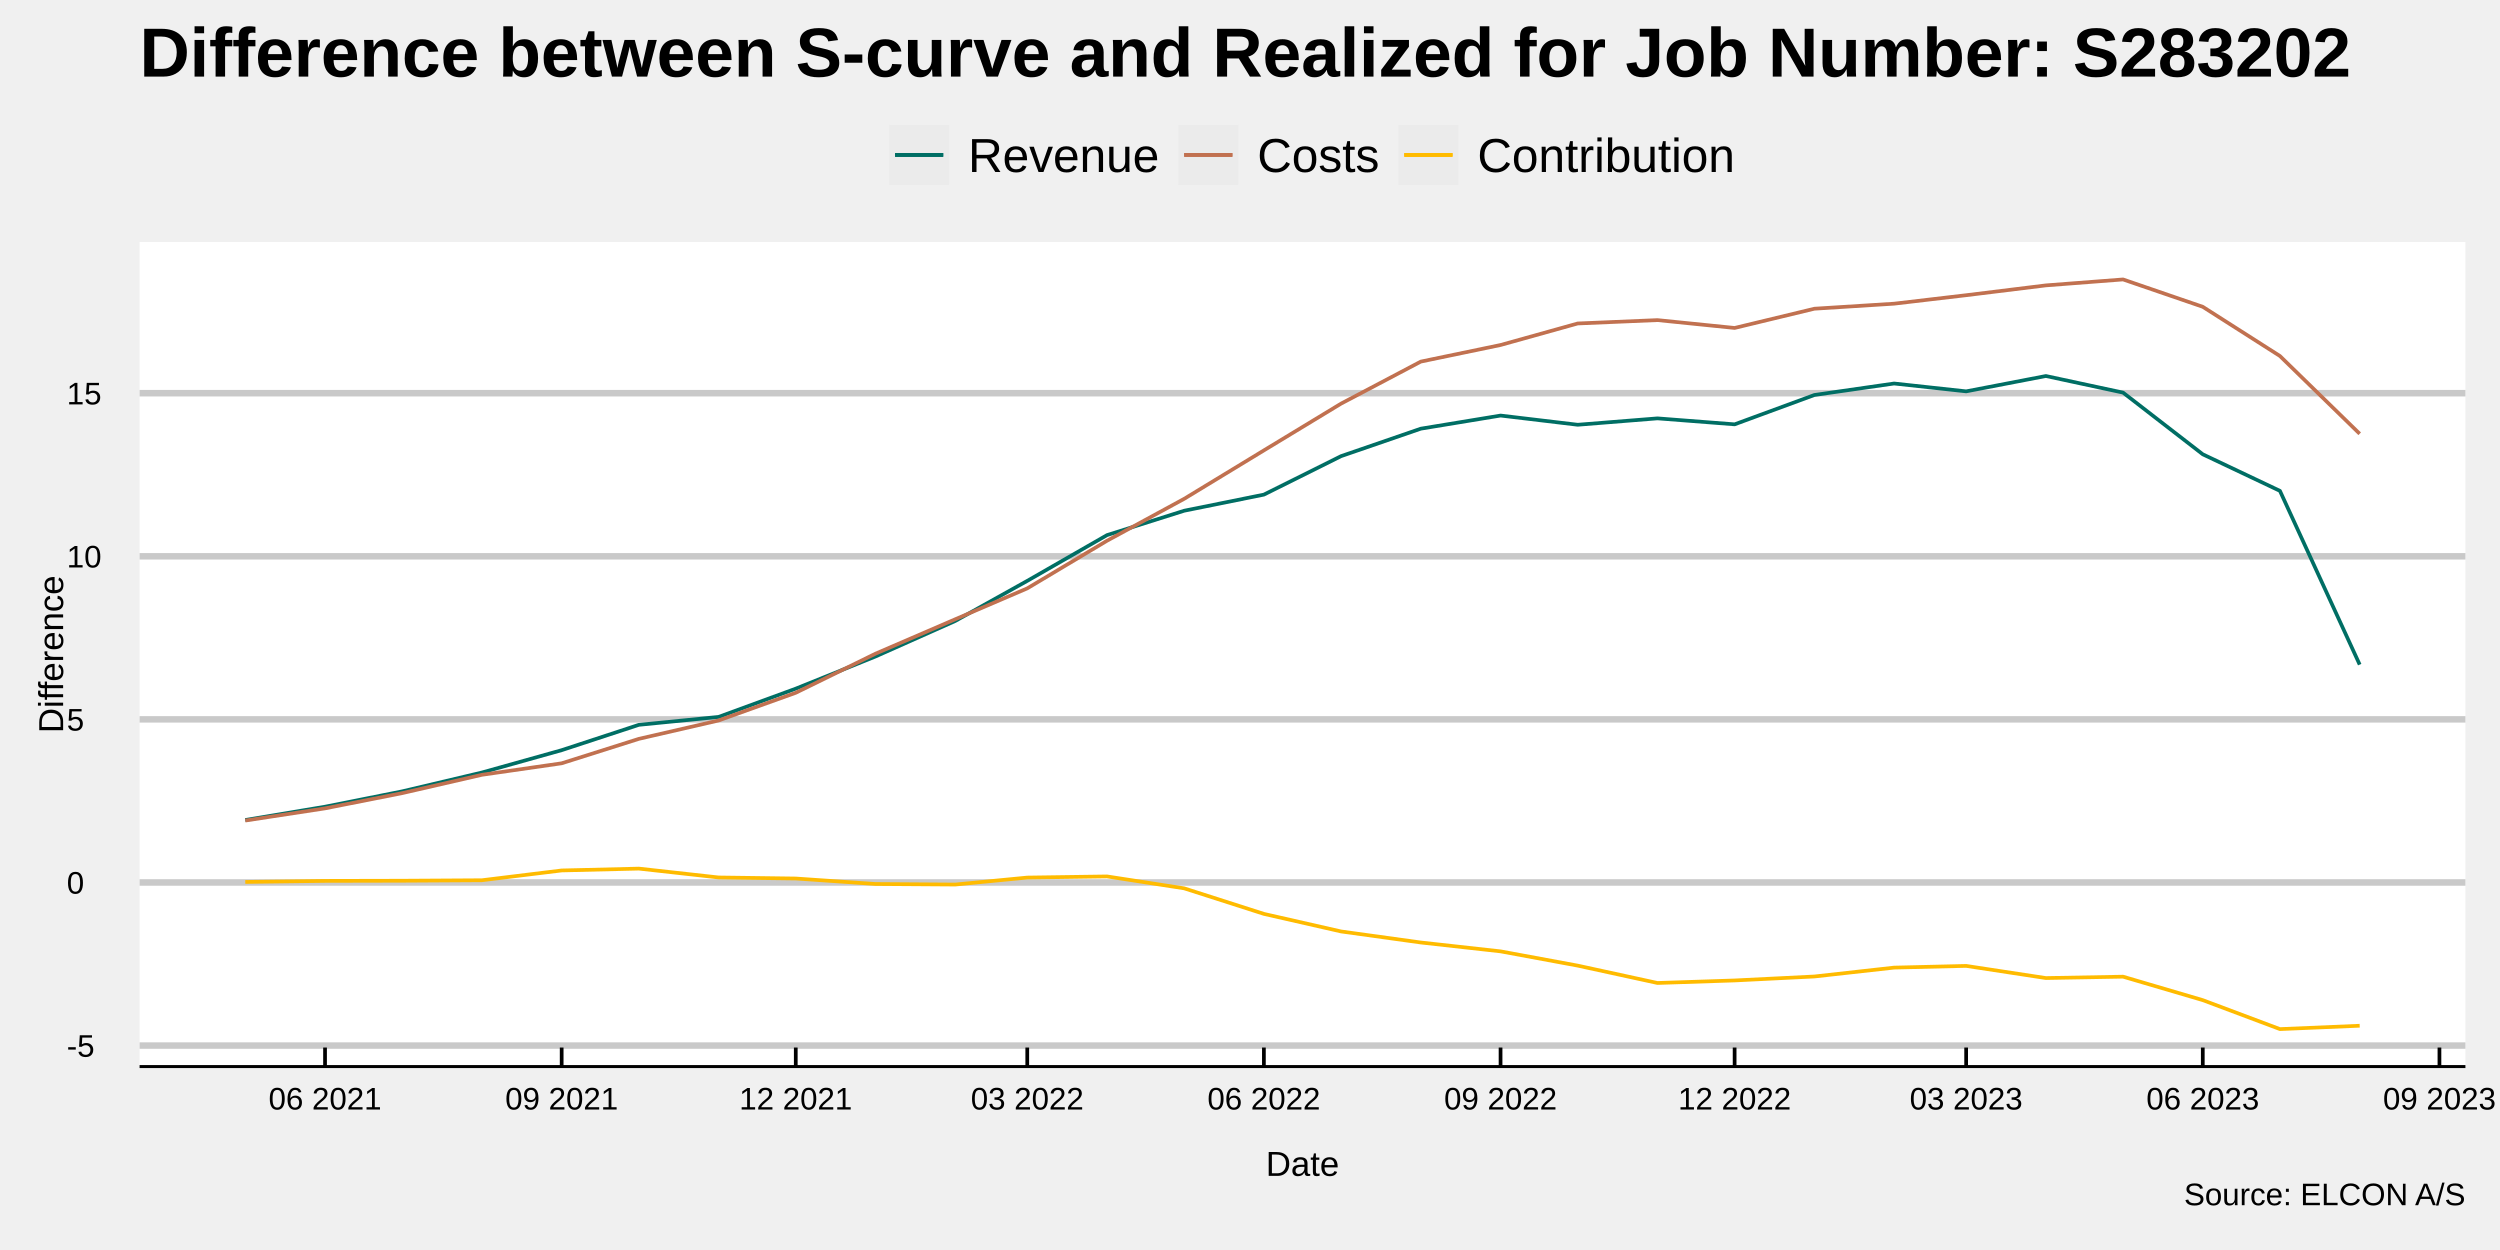
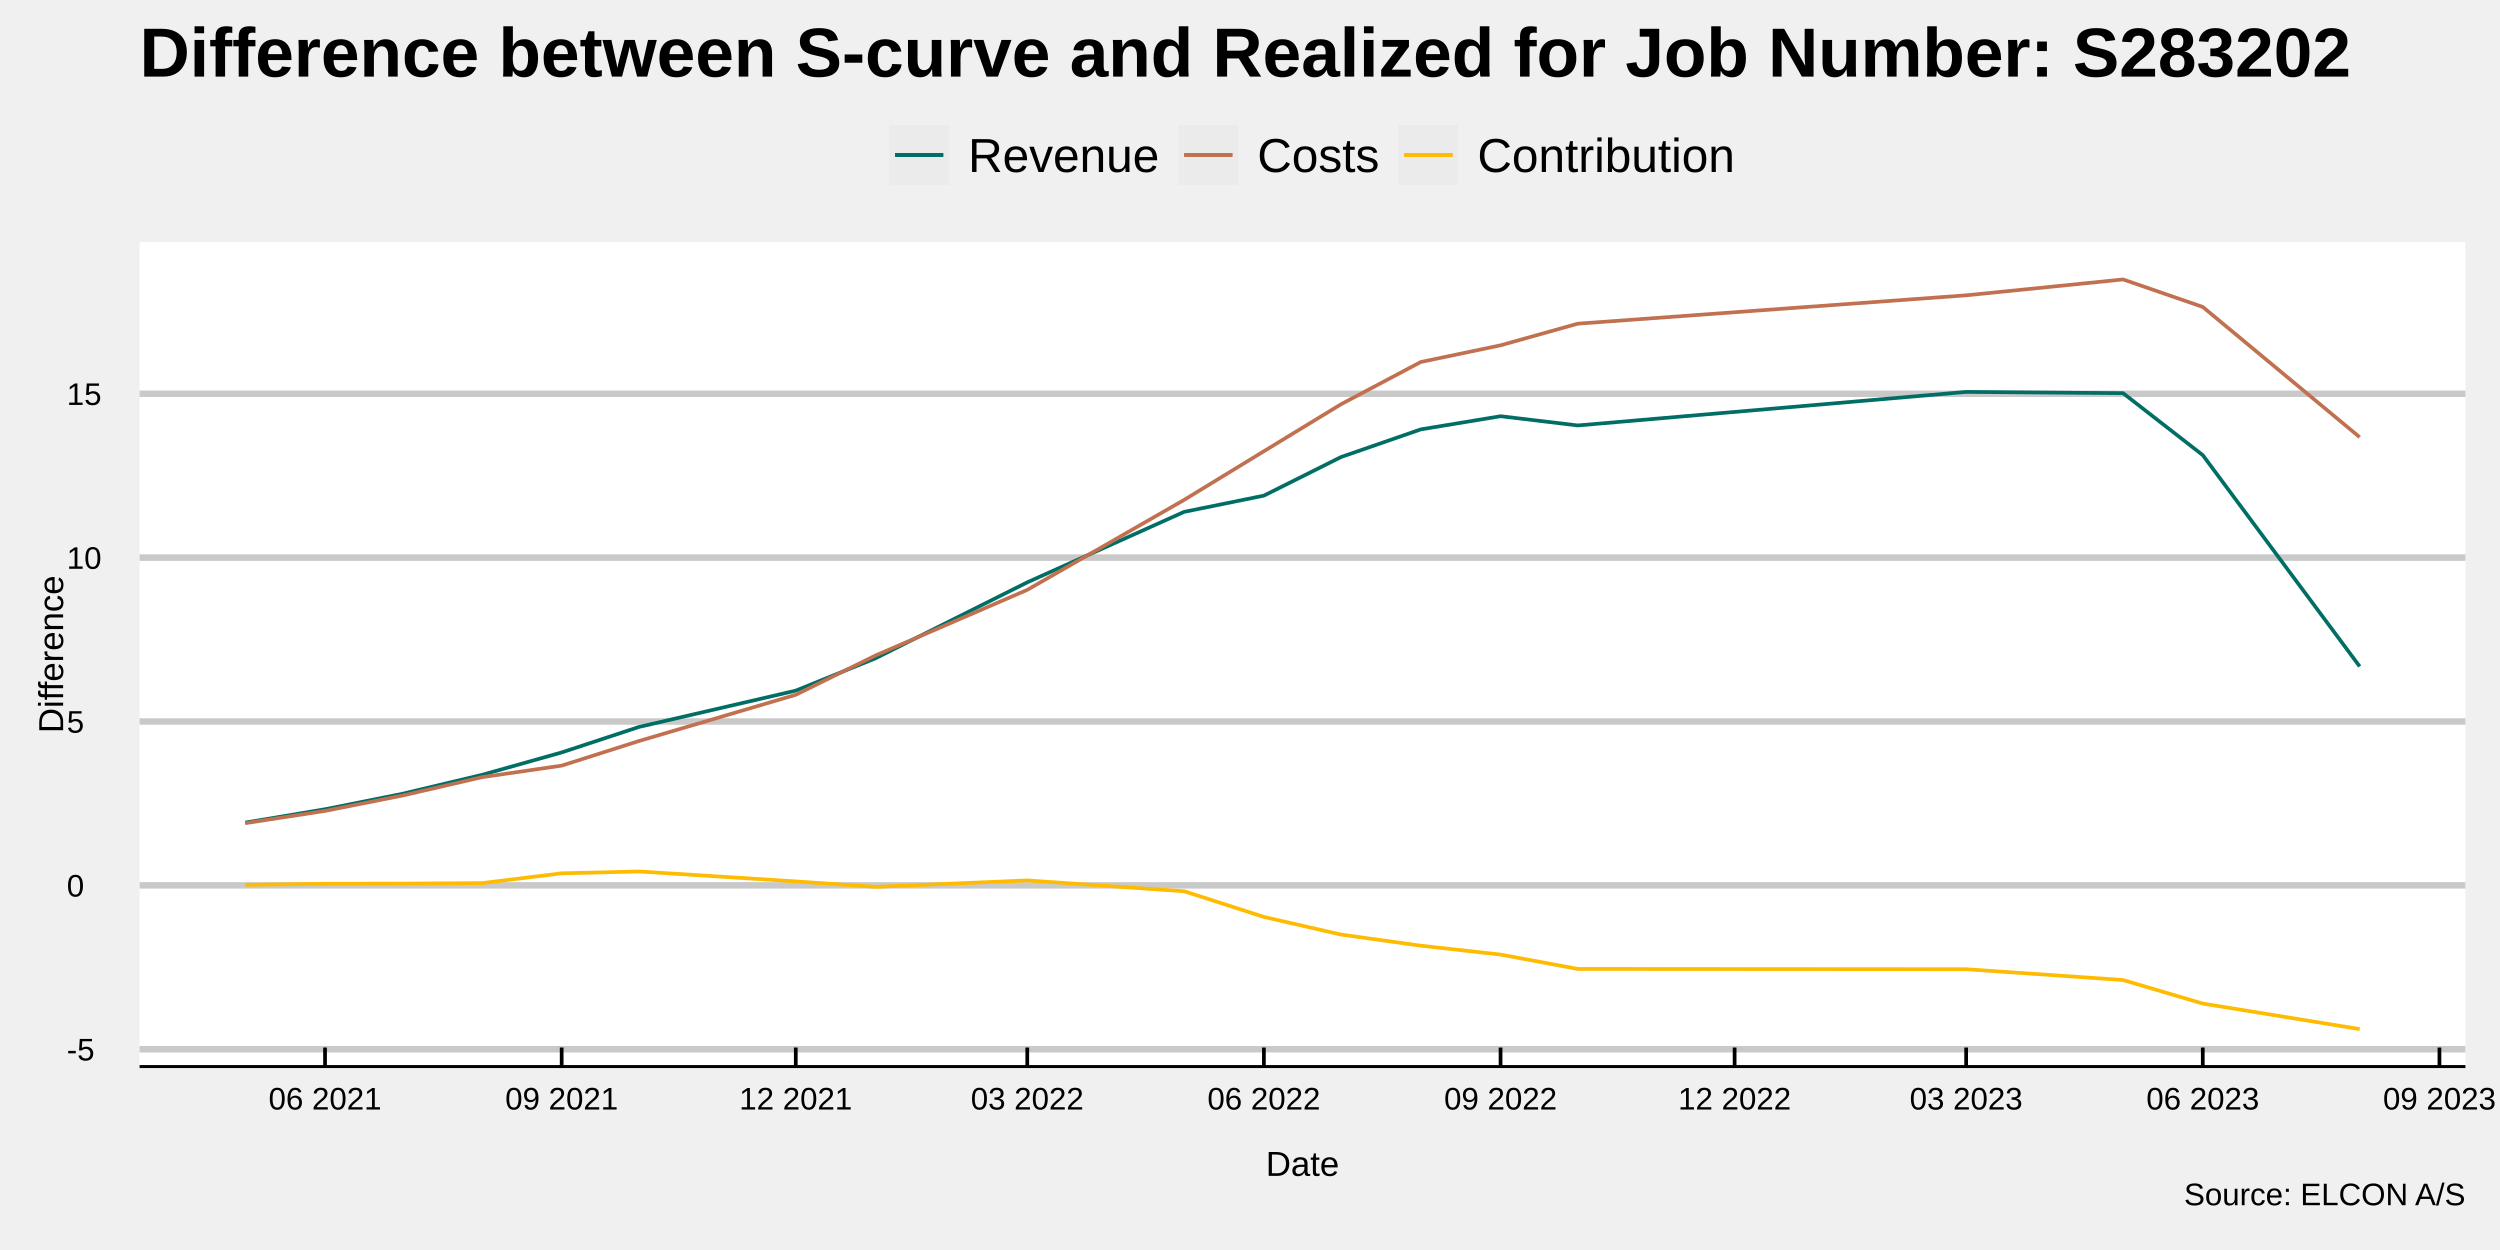
<svg xmlns="http://www.w3.org/2000/svg" class="svglite" width="720.00pt" height="360.00pt" viewBox="0 0 720.00 360.00">
  <defs>
    <style type="text/css">
    .svglite line, .svglite polyline, .svglite polygon, .svglite path, .svglite rect, .svglite circle {
      fill: none;
      stroke: #000000;
      stroke-linecap: round;
      stroke-linejoin: round;
      stroke-miterlimit: 10.00;
    }
    .svglite text {
      white-space: pre;
    }
  </style>
  </defs>
  <rect width="100%" height="100%" style="stroke: none; fill: none;" />
  <defs>
    <clipPath id="cpMC4wMHw3MjAuMDB8MC4wMHwzNjAuMDA=">
      <rect x="0.00" y="0.00" width="720.00" height="360.00" />
    </clipPath>
  </defs>
  <g clip-path="url(#cpMC4wMHw3MjAuMDB8MC4wMHwzNjAuMDA=)">
</g>
  <defs>
    <clipPath id="cpNDAuMjB8NzEwLjA0fDY5LjY5fDMwNy4xNw==">
      <rect x="40.20" y="69.69" width="669.84" height="237.49" />
    </clipPath>
  </defs>
  <g clip-path="url(#cpNDAuMjB8NzEwLjA0fDY5LjY5fDMwNy4xNw==)">
    <rect x="40.20" y="69.69" width="669.84" height="237.49" style="stroke-width: 1.07; stroke: none; fill: #FFFFFF;" />
-     <polyline points="40.20,301.12 710.04,301.12 " style="stroke-width: 1.87; stroke: #C9C9C9; stroke-linecap: butt;" />
-     <polyline points="40.20,254.15 710.04,254.15 " style="stroke-width: 1.87; stroke: #C9C9C9; stroke-linecap: butt;" />
-     <polyline points="40.20,207.18 710.04,207.18 " style="stroke-width: 1.87; stroke: #C9C9C9; stroke-linecap: butt;" />
-     <polyline points="40.20,160.21 710.04,160.21 " style="stroke-width: 1.87; stroke: #C9C9C9; stroke-linecap: butt;" />
-     <polyline points="40.20,113.24 710.04,113.24 " style="stroke-width: 1.87; stroke: #C9C9C9; stroke-linecap: butt;" />
-     <polyline points="70.64,236.16 93.61,232.33 115.83,227.91 138.80,222.48 161.76,216.05 183.99,208.75 206.95,206.47 229.18,198.33 252.14,189.07 275.11,178.84 295.85,167.29 318.82,154.11 341.04,147.09 364.00,142.45 386.23,131.37 409.19,123.46 432.16,119.68 454.38,122.33 477.35,120.49 499.57,122.21 522.54,113.76 545.50,110.45 566.25,112.71 589.21,108.29 611.44,113.07 634.40,130.84 656.62,141.37 679.59,191.41 " style="stroke-width: 1.07; stroke: #006E64; stroke-linecap: butt;" />
-     <polyline points="70.64,236.32 93.61,232.81 115.83,228.42 138.80,223.14 161.76,219.83 183.99,212.79 206.95,207.50 229.18,199.52 252.14,188.26 275.11,178.35 295.85,169.45 318.82,155.73 341.04,143.66 364.00,129.71 386.23,116.24 409.19,104.14 432.16,99.36 454.38,93.16 477.35,92.19 499.57,94.45 522.54,88.91 545.50,87.46 566.25,85.02 589.21,82.19 611.44,80.48 634.40,88.36 656.62,102.53 679.59,124.93 " style="stroke-width: 1.07; stroke: #C17150; stroke-linecap: butt;" />
-     <polyline points="70.64,254.00 93.61,253.70 115.83,253.65 138.80,253.51 161.76,250.69 183.99,250.16 206.95,252.71 229.18,253.01 252.14,254.59 275.11,254.75 295.85,252.74 318.82,252.41 341.04,255.84 364.00,263.20 386.23,268.26 409.19,271.44 432.16,273.99 454.38,278.10 477.35,283.10 499.57,282.37 522.54,281.23 545.50,278.67 566.25,278.18 589.21,281.68 611.44,281.28 634.40,288.04 656.62,296.38 679.59,295.41 " style="stroke-width: 1.07; stroke: #FFBB00; stroke-linecap: butt;" />
+     <polyline points="40.20,302.18 710.04,302.18 " style="stroke-width: 1.87; stroke: #C9C9C9; stroke-linecap: butt;" />
+     <polyline points="40.20,254.98 710.04,254.98 " style="stroke-width: 1.87; stroke: #C9C9C9; stroke-linecap: butt;" />
+     <polyline points="40.20,207.79 710.04,207.79 " style="stroke-width: 1.87; stroke: #C9C9C9; stroke-linecap: butt;" />
+     <polyline points="40.20,160.59 710.04,160.59 " style="stroke-width: 1.87; stroke: #C9C9C9; stroke-linecap: butt;" />
+     <polyline points="40.20,113.40 710.04,113.40 " style="stroke-width: 1.87; stroke: #C9C9C9; stroke-linecap: butt;" />
+     <polyline points="70.64,236.90 93.61,233.06 115.83,228.62 138.80,223.16 161.76,216.70 183.99,209.37 229.18,198.90 252.14,189.59 295.85,167.71 341.04,147.41 364.00,142.74 386.23,131.62 409.19,123.66 432.16,119.87 454.38,122.53 566.25,112.87 611.44,113.23 634.40,131.08 679.59,191.94 " style="stroke-width: 1.07; stroke: #006E64; stroke-linecap: butt;" />
+     <polyline points="70.64,237.07 93.61,233.54 115.83,229.13 138.80,223.83 161.76,220.50 183.99,213.42 229.18,200.10 252.14,188.78 295.85,169.88 341.04,143.96 364.00,129.95 386.23,116.41 409.19,104.25 432.16,99.45 454.38,93.22 566.25,85.05 611.44,80.48 634.40,88.40 679.59,125.91 " style="stroke-width: 1.07; stroke: #C17150; stroke-linecap: butt;" />
+     <polyline points="70.64,254.84 93.61,254.53 115.83,254.48 138.80,254.34 161.76,251.51 183.99,250.98 229.18,253.84 252.14,255.42 295.85,253.56 341.04,256.68 364.00,264.08 386.23,269.16 409.19,272.36 432.16,274.92 454.38,279.05 566.25,279.13 611.44,282.25 634.40,289.03 679.59,296.38 " style="stroke-width: 1.07; stroke: #FFBB00; stroke-linecap: butt;" />
  </g>
  <g clip-path="url(#cpMC4wMHw3MjAuMDB8MC4wMHwzNjAuMDA=)">
-     <text x="19.23" y="304.34" style="font-size: 9.00px; font-family: &quot;Arial&quot;;" textLength="8.00px" lengthAdjust="spacingAndGlyphs">-5</text>
-     <text x="19.23" y="257.37" style="font-size: 9.00px; font-family: &quot;Arial&quot;;" textLength="5.00px" lengthAdjust="spacingAndGlyphs">0</text>
-     <text x="19.23" y="210.40" style="font-size: 9.00px; font-family: &quot;Arial&quot;;" textLength="5.00px" lengthAdjust="spacingAndGlyphs">5</text>
-     <text x="19.23" y="163.43" style="font-size: 9.00px; font-family: &quot;Arial&quot;;" textLength="10.01px" lengthAdjust="spacingAndGlyphs">10</text>
-     <text x="19.23" y="116.46" style="font-size: 9.00px; font-family: &quot;Arial&quot;;" textLength="10.01px" lengthAdjust="spacingAndGlyphs">15</text>
+     <text x="19.23" y="305.40" style="font-size: 9.00px; font-family: &quot;Arial&quot;;" textLength="8.00px" lengthAdjust="spacingAndGlyphs">-5</text>
+     <text x="19.23" y="258.21" style="font-size: 9.00px; font-family: &quot;Arial&quot;;" textLength="5.00px" lengthAdjust="spacingAndGlyphs">0</text>
+     <text x="19.23" y="211.01" style="font-size: 9.00px; font-family: &quot;Arial&quot;;" textLength="5.00px" lengthAdjust="spacingAndGlyphs">5</text>
+     <text x="19.23" y="163.82" style="font-size: 9.00px; font-family: &quot;Arial&quot;;" textLength="10.01px" lengthAdjust="spacingAndGlyphs">10</text>
+     <text x="19.23" y="116.62" style="font-size: 9.00px; font-family: &quot;Arial&quot;;" textLength="10.01px" lengthAdjust="spacingAndGlyphs">15</text>
    <polyline points="40.20,307.17 710.04,307.17 " style="stroke-width: 0.85; stroke-linecap: butt;" />
    <polyline points="93.61,301.69 93.61,307.17 " style="stroke-width: 1.07; stroke-linecap: butt;" />
    <polyline points="161.76,301.69 161.76,307.17 " style="stroke-width: 1.07; stroke-linecap: butt;" />
    <polyline points="229.18,301.69 229.18,307.17 " style="stroke-width: 1.07; stroke-linecap: butt;" />
    <polyline points="295.85,301.69 295.85,307.17 " style="stroke-width: 1.07; stroke-linecap: butt;" />
    <polyline points="364.00,301.69 364.00,307.17 " style="stroke-width: 1.07; stroke-linecap: butt;" />
    <polyline points="432.16,301.69 432.16,307.17 " style="stroke-width: 1.07; stroke-linecap: butt;" />
    <polyline points="499.57,301.69 499.57,307.17 " style="stroke-width: 1.07; stroke-linecap: butt;" />
    <polyline points="566.25,301.69 566.25,307.17 " style="stroke-width: 1.07; stroke-linecap: butt;" />
    <polyline points="634.40,301.69 634.40,307.17 " style="stroke-width: 1.07; stroke-linecap: butt;" />
    <polyline points="702.56,301.69 702.56,307.17 " style="stroke-width: 1.07; stroke-linecap: butt;" />
    <text x="93.61" y="319.54" text-anchor="middle" style="font-size: 9.00px; font-family: &quot;Arial&quot;;" textLength="32.52px" lengthAdjust="spacingAndGlyphs">06 2021</text>
    <text x="161.76" y="319.54" text-anchor="middle" style="font-size: 9.00px; font-family: &quot;Arial&quot;;" textLength="32.52px" lengthAdjust="spacingAndGlyphs">09 2021</text>
    <text x="229.18" y="319.54" text-anchor="middle" style="font-size: 9.00px; font-family: &quot;Arial&quot;;" textLength="32.52px" lengthAdjust="spacingAndGlyphs">12 2021</text>
    <text x="295.85" y="319.54" text-anchor="middle" style="font-size: 9.00px; font-family: &quot;Arial&quot;;" textLength="32.52px" lengthAdjust="spacingAndGlyphs">03 2022</text>
    <text x="364.00" y="319.54" text-anchor="middle" style="font-size: 9.00px; font-family: &quot;Arial&quot;;" textLength="32.52px" lengthAdjust="spacingAndGlyphs">06 2022</text>
    <text x="432.16" y="319.54" text-anchor="middle" style="font-size: 9.00px; font-family: &quot;Arial&quot;;" textLength="32.52px" lengthAdjust="spacingAndGlyphs">09 2022</text>
    <text x="499.57" y="319.54" text-anchor="middle" style="font-size: 9.00px; font-family: &quot;Arial&quot;;" textLength="32.52px" lengthAdjust="spacingAndGlyphs">12 2022</text>
    <text x="566.25" y="319.54" text-anchor="middle" style="font-size: 9.00px; font-family: &quot;Arial&quot;;" textLength="32.52px" lengthAdjust="spacingAndGlyphs">03 2023</text>
    <text x="634.40" y="319.54" text-anchor="middle" style="font-size: 9.00px; font-family: &quot;Arial&quot;;" textLength="32.52px" lengthAdjust="spacingAndGlyphs">06 2023</text>
    <text x="702.56" y="319.54" text-anchor="middle" style="font-size: 9.00px; font-family: &quot;Arial&quot;;" textLength="32.52px" lengthAdjust="spacingAndGlyphs">09 2023</text>
    <text x="375.12" y="338.66" text-anchor="middle" style="font-size: 10.00px; font-family: &quot;Arial&quot;;" textLength="21.13px" lengthAdjust="spacingAndGlyphs">Date</text>
    <text transform="translate(18.18,188.43) rotate(-90)" text-anchor="middle" style="font-size: 10.00px; font-family: &quot;Arial&quot;;" textLength="45.42px" lengthAdjust="spacingAndGlyphs">Difference</text>
    <rect x="256.07" y="35.97" width="17.28" height="17.28" style="stroke-width: 1.07; stroke: none; fill: #EBEBEB;" />
    <line x1="257.80" y1="44.61" x2="271.63" y2="44.61" style="stroke-width: 1.07; stroke: #006E64; stroke-linecap: butt;" />
    <line x1="257.80" y1="44.61" x2="271.63" y2="44.61" style="stroke-width: 1.07; stroke: #006E64; stroke-linecap: butt;" />
    <line x1="257.80" y1="44.61" x2="271.63" y2="44.61" style="stroke-width: 1.07; stroke: #006E64; stroke-linecap: butt;" />
    <rect x="339.35" y="35.97" width="17.28" height="17.28" style="stroke-width: 1.07; stroke: none; fill: #EBEBEB;" />
    <line x1="341.08" y1="44.61" x2="354.90" y2="44.61" style="stroke-width: 1.07; stroke: #C17150; stroke-linecap: butt;" />
    <line x1="341.08" y1="44.61" x2="354.90" y2="44.61" style="stroke-width: 1.07; stroke: #C17150; stroke-linecap: butt;" />
    <line x1="341.08" y1="44.61" x2="354.90" y2="44.61" style="stroke-width: 1.07; stroke: #C17150; stroke-linecap: butt;" />
    <rect x="402.74" y="35.97" width="17.28" height="17.28" style="stroke-width: 1.07; stroke: none; fill: #EBEBEB;" />
    <line x1="404.47" y1="44.61" x2="418.29" y2="44.61" style="stroke-width: 1.07; stroke: #FFBB00; stroke-linecap: butt;" />
    <line x1="404.47" y1="44.61" x2="418.29" y2="44.61" style="stroke-width: 1.07; stroke: #FFBB00; stroke-linecap: butt;" />
    <line x1="404.47" y1="44.61" x2="418.29" y2="44.61" style="stroke-width: 1.07; stroke: #FFBB00; stroke-linecap: butt;" />
    <text x="278.83" y="49.53" style="font-size: 13.75px; font-family: &quot;Arial&quot;;" textLength="55.04px" lengthAdjust="spacingAndGlyphs">Revenue</text>
    <text x="362.11" y="49.53" style="font-size: 13.75px; font-family: &quot;Arial&quot;;" textLength="35.15px" lengthAdjust="spacingAndGlyphs">Costs</text>
    <text x="425.50" y="49.53" style="font-size: 13.75px; font-family: &quot;Arial&quot;;" textLength="74.14px" lengthAdjust="spacingAndGlyphs">Contribution</text>
    <text x="40.20" y="22.06" style="font-size: 20.00px; font-weight: bold; font-family: &quot;Arial&quot;;" textLength="636.94px" lengthAdjust="spacingAndGlyphs">Difference between S-curve and Realized for Job Number: S283202</text>
    <text x="710.04" y="347.10" text-anchor="end" style="font-size: 9.00px; font-family: &quot;Arial&quot;;" textLength="81.03px" lengthAdjust="spacingAndGlyphs">Source: ELCON A/S</text>
  </g>
</svg>
